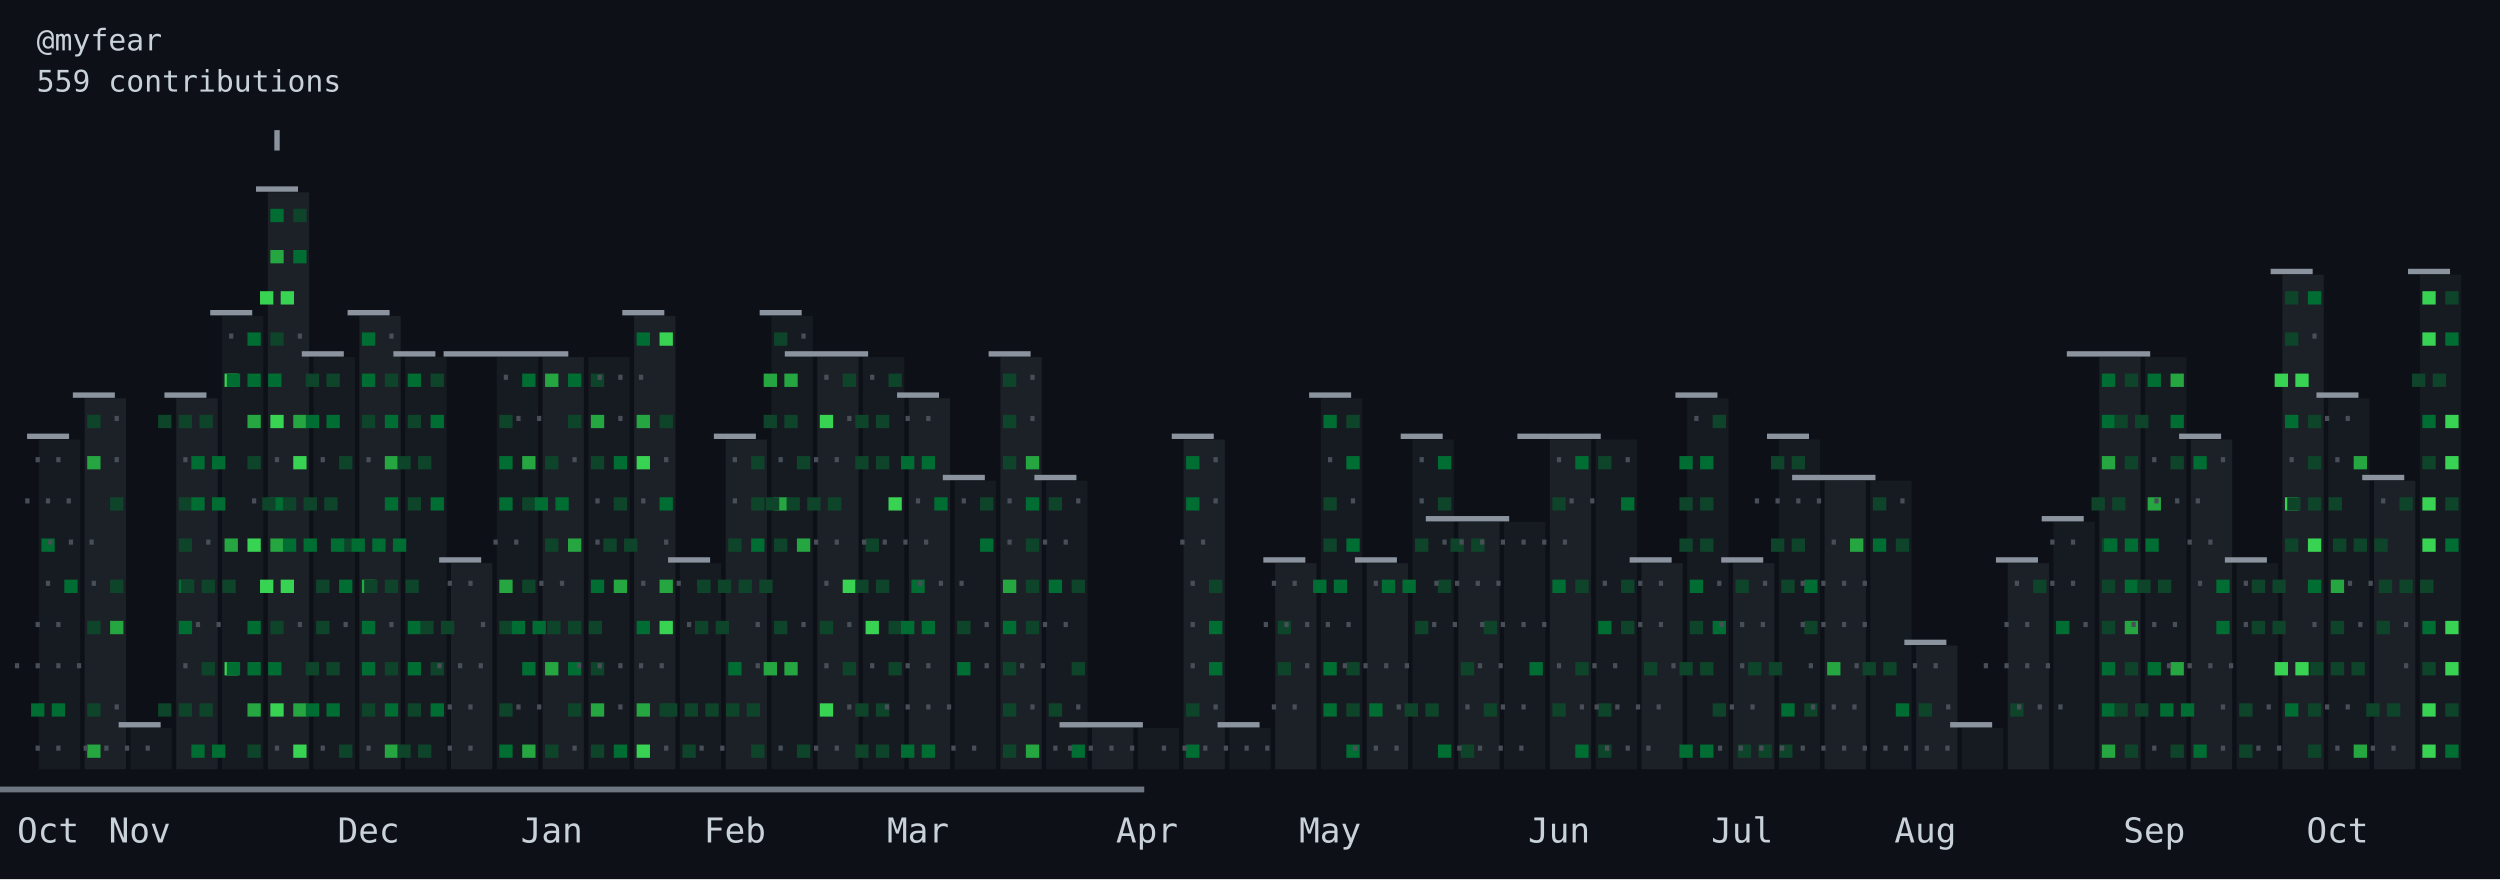
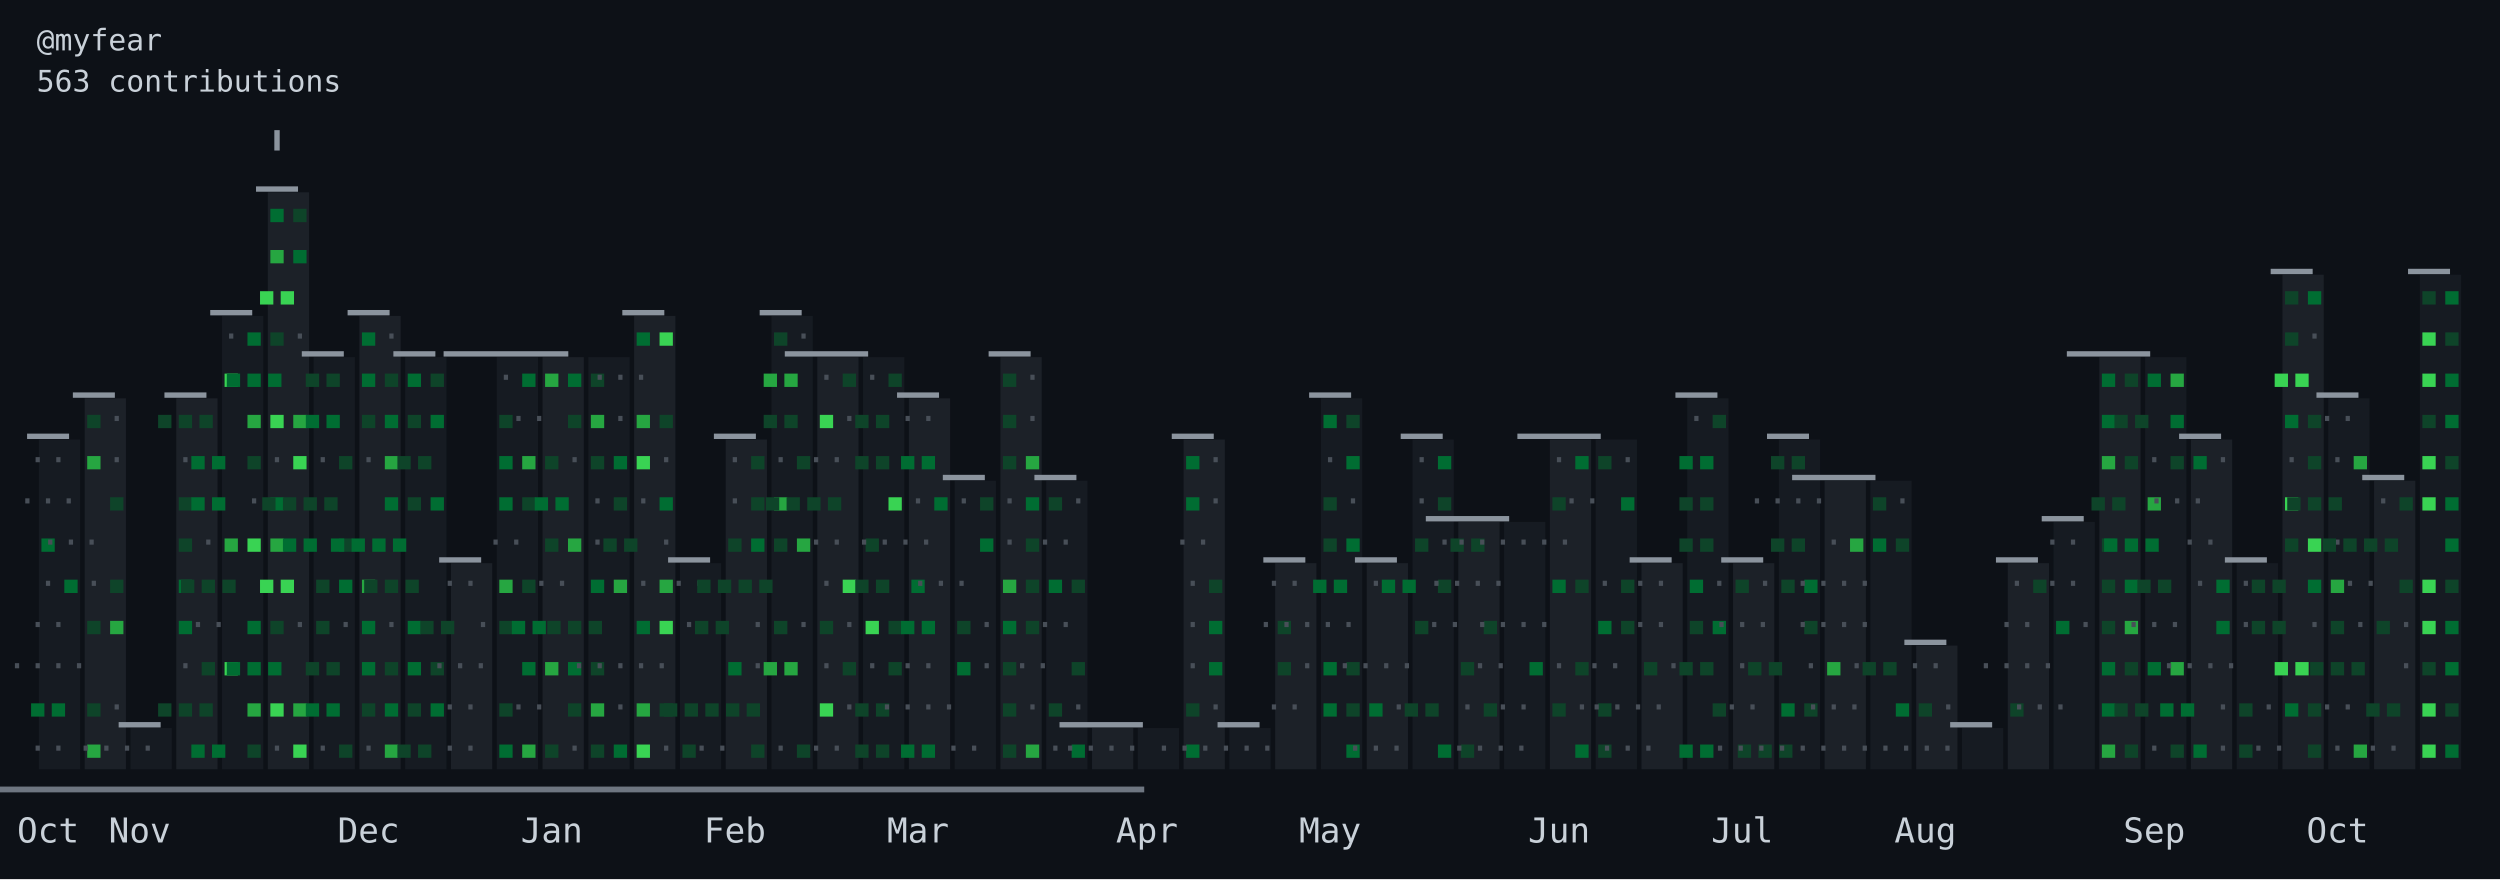
<svg xmlns="http://www.w3.org/2000/svg" width="1092" height="384" viewBox="0 0 1092 384" role="img" aria-labelledby="title desc">
  <rect width="100%" height="100%" fill="#0d1117" />
  <g font-family="ui-monospace, 'SF Mono', Menlo, Consolas, 'DejaVu Sans Mono', monospace" font-size="13" fill="#c9d1d9">
    <text x="16" y="22">@myfear</text>
-     <text x="16" y="40">559 contributions</text>
+     <text x="16" y="40">563 contributions</text>
  </g>
  <rect x="117" y="84" width="18" height="252" fill="#1c2128" />
  <rect x="997" y="120" width="18" height="216" fill="#1c2128" />
  <rect x="1057" y="120" width="18" height="216" fill="#161b22" />
  <rect x="97" y="138" width="18" height="198" fill="#161b22" />
  <rect x="157" y="138" width="18" height="198" fill="#1c2128" />
  <rect x="277" y="138" width="18" height="198" fill="#1c2128" />
  <rect x="337" y="138" width="18" height="198" fill="#161b22" />
  <rect x="137" y="156" width="18" height="180" fill="#161b22" />
  <rect x="177" y="156" width="18" height="180" fill="#161b22" />
  <rect x="217" y="156" width="18" height="180" fill="#161b22" />
  <rect x="237" y="156" width="18" height="180" fill="#1c2128" />
  <rect x="257" y="156" width="18" height="180" fill="#161b22" />
  <rect x="357" y="156" width="18" height="180" fill="#1c2128" />
  <rect x="377" y="156" width="18" height="180" fill="#161b22" />
  <rect x="437" y="156" width="18" height="180" fill="#1c2128" />
  <rect x="917" y="156" width="18" height="180" fill="#1c2128" />
  <rect x="937" y="156" width="18" height="180" fill="#161b22" />
  <rect x="37" y="174" width="18" height="162" fill="#1c2128" />
  <rect x="77" y="174" width="18" height="162" fill="#1c2128" />
  <rect x="397" y="174" width="18" height="162" fill="#1c2128" />
  <rect x="577" y="174" width="18" height="162" fill="#161b22" />
  <rect x="737" y="174" width="18" height="162" fill="#161b22" />
  <rect x="1017" y="174" width="18" height="162" fill="#161b22" />
  <rect x="17" y="192" width="18" height="144" fill="#161b22" />
  <rect x="317" y="192" width="18" height="144" fill="#1c2128" />
  <rect x="517" y="192" width="18" height="144" fill="#1c2128" />
  <rect x="617" y="192" width="18" height="144" fill="#161b22" />
  <rect x="677" y="192" width="18" height="144" fill="#1c2128" />
  <rect x="697" y="192" width="18" height="144" fill="#161b22" />
  <rect x="777" y="192" width="18" height="144" fill="#161b22" />
  <rect x="957" y="192" width="18" height="144" fill="#1c2128" />
  <rect x="417" y="210" width="18" height="126" fill="#161b22" />
  <rect x="457" y="210" width="18" height="126" fill="#161b22" />
  <rect x="797" y="210" width="18" height="126" fill="#1c2128" />
  <rect x="817" y="210" width="18" height="126" fill="#161b22" />
  <rect x="1037" y="210" width="18" height="126" fill="#1c2128" />
  <rect x="637" y="228" width="18" height="108" fill="#1c2128" />
  <rect x="657" y="228" width="18" height="108" fill="#161b22" />
  <rect x="897" y="228" width="18" height="108" fill="#161b22" />
  <rect x="197" y="246" width="18" height="90" fill="#1c2128" />
  <rect x="297" y="246" width="18" height="90" fill="#161b22" />
  <rect x="557" y="246" width="18" height="90" fill="#1c2128" />
  <rect x="597" y="246" width="18" height="90" fill="#1c2128" />
  <rect x="717" y="246" width="18" height="90" fill="#1c2128" />
  <rect x="757" y="246" width="18" height="90" fill="#1c2128" />
  <rect x="877" y="246" width="18" height="90" fill="#1c2128" />
  <rect x="977" y="246" width="18" height="90" fill="#161b22" />
  <rect x="837" y="282" width="18" height="54" fill="#1c2128" />
  <rect x="57" y="318" width="18" height="18" fill="#161b22" />
  <rect x="477" y="318" width="18" height="18" fill="#1c2128" />
  <rect x="497" y="318" width="18" height="18" fill="#161b22" />
  <rect x="537" y="318" width="18" height="18" fill="#161b22" />
  <rect x="857" y="318" width="18" height="18" fill="#161b22" />
  <g font-family="ui-monospace, 'SF Mono', Menlo, Consolas, 'DejaVu Sans Mono', monospace" font-size="15" text-anchor="middle">
    <text x="121" y="62" fill="#8b949e">╻</text>
    <text x="121 131" y="80" fill="#8b949e">▁▁</text>
    <text x="121" y="98" fill="#006d32">▪</text>
    <text x="131" y="98" fill="#0e4429">▪</text>
    <text x="121" y="116" fill="#26a641">▪</text>
    <text x="131" y="116" fill="#006d32">▪</text>
    <text x="1001 1011" y="116" fill="#8b949e">▁▁</text>
    <text x="1061 1071" y="116" fill="#8b949e">▁▁</text>
    <text x="101 111" y="134" fill="#8b949e">▁▁</text>
    <text x="121 131" y="134" fill="#39d353">▪▪</text>
    <text x="161 171" y="134" fill="#8b949e">▁▁</text>
    <text x="281 291" y="134" fill="#8b949e">▁▁</text>
    <text x="341 351" y="134" fill="#8b949e">▁▁</text>
    <text x="1001" y="134" fill="#0e4429">▪</text>
    <text x="1011" y="134" fill="#006d32">▪</text>
-     <text x="1061" y="134" fill="#39d353">▪</text>
-     <text x="1071" y="134" fill="#0e4429">▪</text>
+     <text x="1061" y="134" fill="#0e4429">▪</text>
+     <text x="1071" y="134" fill="#006d32">▪</text>
    <text x="101" y="152" fill="#484f58">·</text>
    <text x="111" y="152" fill="#006d32">▪</text>
    <text x="121" y="152" fill="#0e4429">▪</text>
    <text x="131" y="152" fill="#484f58">·</text>
    <text x="141 151" y="152" fill="#8b949e">▁▁</text>
    <text x="161" y="152" fill="#006d32">▪</text>
    <text x="171" y="152" fill="#484f58">·</text>
    <text x="181 191" y="152" fill="#8b949e">▁▁</text>
    <text x="221 231 241 251 261 271" y="152" fill="#8b949e">▁▁▁▁▁▁</text>
    <text x="281" y="152" fill="#006d32">▪</text>
    <text x="291" y="152" fill="#39d353">▪</text>
    <text x="341" y="152" fill="#0e4429">▪</text>
    <text x="351" y="152" fill="#484f58">·</text>
    <text x="361 371 381 391" y="152" fill="#8b949e">▁▁▁▁</text>
    <text x="441 451" y="152" fill="#8b949e">▁▁</text>
    <text x="921 931 941 951" y="152" fill="#8b949e">▁▁▁▁</text>
    <text x="1001" y="152" fill="#0e4429">▪</text>
    <text x="1011" y="152" fill="#484f58">·</text>
    <text x="1061" y="152" fill="#39d353">▪</text>
-     <text x="1071" y="152" fill="#006d32">▪</text>
+     <text x="1071" y="152" fill="#0e4429">▪</text>
    <text x="41 51" y="170" fill="#8b949e">▁▁</text>
    <text x="81 91" y="170" fill="#8b949e">▁▁</text>
    <text x="101" y="170" fill="#39d353">▪</text>
    <text x="111 121 131" y="170" fill="#006d32">▪▪▪</text>
    <text x="141 151" y="170" fill="#0e4429">▪▪</text>
    <text x="161" y="170" fill="#006d32">▪</text>
    <text x="171" y="170" fill="#0e4429">▪</text>
    <text x="181" y="170" fill="#006d32">▪</text>
    <text x="191" y="170" fill="#0e4429">▪</text>
    <text x="221" y="170" fill="#484f58">·</text>
    <text x="231" y="170" fill="#006d32">▪</text>
    <text x="241" y="170" fill="#26a641">▪</text>
    <text x="251" y="170" fill="#006d32">▪</text>
    <text x="261" y="170" fill="#0e4429">▪</text>
    <text x="271 281 291" y="170" fill="#484f58">···</text>
    <text x="341 351" y="170" fill="#26a641">▪▪</text>
    <text x="361" y="170" fill="#484f58">·</text>
    <text x="371" y="170" fill="#0e4429">▪</text>
    <text x="381" y="170" fill="#484f58">·</text>
    <text x="391" y="170" fill="#0e4429">▪</text>
    <text x="401 411" y="170" fill="#8b949e">▁▁</text>
    <text x="441" y="170" fill="#0e4429">▪</text>
    <text x="451" y="170" fill="#484f58">·</text>
    <text x="581 591" y="170" fill="#8b949e">▁▁</text>
    <text x="741 751" y="170" fill="#8b949e">▁▁</text>
    <text x="921" y="170" fill="#006d32">▪</text>
    <text x="931" y="170" fill="#0e4429">▪</text>
    <text x="941" y="170" fill="#006d32">▪</text>
    <text x="951" y="170" fill="#26a641">▪</text>
    <text x="1001 1011" y="170" fill="#39d353">▪▪</text>
    <text x="1021 1031" y="170" fill="#8b949e">▁▁</text>
-     <text x="1061 1071" y="170" fill="#0e4429">▪▪</text>
+     <text x="1061" y="170" fill="#39d353">▪</text>
+     <text x="1071" y="170" fill="#006d32">▪</text>
    <text x="21 31" y="188" fill="#8b949e">▁▁</text>
    <text x="41" y="188" fill="#0e4429">▪</text>
    <text x="51" y="188" fill="#484f58">·</text>
    <text x="81 91 101" y="188" fill="#0e4429">▪▪▪</text>
    <text x="111" y="188" fill="#26a641">▪</text>
    <text x="121" y="188" fill="#39d353">▪</text>
    <text x="131" y="188" fill="#26a641">▪</text>
    <text x="141 151" y="188" fill="#006d32">▪▪</text>
    <text x="161" y="188" fill="#0e4429">▪</text>
    <text x="171" y="188" fill="#006d32">▪</text>
    <text x="181" y="188" fill="#0e4429">▪</text>
    <text x="191" y="188" fill="#006d32">▪</text>
    <text x="221" y="188" fill="#0e4429">▪</text>
    <text x="231 241" y="188" fill="#484f58">··</text>
    <text x="251" y="188" fill="#0e4429">▪</text>
    <text x="261" y="188" fill="#26a641">▪</text>
    <text x="271" y="188" fill="#484f58">·</text>
    <text x="281" y="188" fill="#26a641">▪</text>
    <text x="291" y="188" fill="#0e4429">▪</text>
    <text x="321 331" y="188" fill="#8b949e">▁▁</text>
    <text x="341 351" y="188" fill="#0e4429">▪▪</text>
    <text x="361" y="188" fill="#39d353">▪</text>
    <text x="371" y="188" fill="#484f58">·</text>
    <text x="381 391" y="188" fill="#0e4429">▪▪</text>
    <text x="401 411" y="188" fill="#484f58">··</text>
    <text x="441" y="188" fill="#0e4429">▪</text>
    <text x="451" y="188" fill="#484f58">·</text>
    <text x="521 531" y="188" fill="#8b949e">▁▁</text>
    <text x="581" y="188" fill="#006d32">▪</text>
    <text x="591" y="188" fill="#0e4429">▪</text>
    <text x="621 631" y="188" fill="#8b949e">▁▁</text>
    <text x="681 691 701 711" y="188" fill="#8b949e">▁▁▁▁</text>
    <text x="741" y="188" fill="#484f58">·</text>
    <text x="751" y="188" fill="#0e4429">▪</text>
    <text x="781 791" y="188" fill="#8b949e">▁▁</text>
    <text x="921" y="188" fill="#006d32">▪</text>
    <text x="931 941" y="188" fill="#0e4429">▪▪</text>
    <text x="951" y="188" fill="#006d32">▪</text>
    <text x="961 971" y="188" fill="#8b949e">▁▁</text>
    <text x="1001" y="188" fill="#006d32">▪</text>
    <text x="1011" y="188" fill="#0e4429">▪</text>
    <text x="1021 1031" y="188" fill="#484f58">··</text>
-     <text x="1061" y="188" fill="#006d32">▪</text>
-     <text x="1071" y="188" fill="#39d353">▪</text>
+     <text x="1061" y="188" fill="#0e4429">▪</text>
+     <text x="1071" y="188" fill="#006d32">▪</text>
    <text x="21 31" y="206" fill="#484f58">··</text>
    <text x="41" y="206" fill="#26a641">▪</text>
    <text x="51" y="206" fill="#484f58">·</text>
    <text x="81" y="206" fill="#484f58">·</text>
    <text x="91 101" y="206" fill="#006d32">▪▪</text>
    <text x="111" y="206" fill="#0e4429">▪</text>
    <text x="121" y="206" fill="#484f58">·</text>
    <text x="131" y="206" fill="#39d353">▪</text>
    <text x="141" y="206" fill="#484f58">·</text>
    <text x="151" y="206" fill="#0e4429">▪</text>
    <text x="161" y="206" fill="#484f58">·</text>
    <text x="171" y="206" fill="#26a641">▪</text>
    <text x="181 191" y="206" fill="#0e4429">▪▪</text>
    <text x="221" y="206" fill="#006d32">▪</text>
    <text x="231" y="206" fill="#26a641">▪</text>
    <text x="241" y="206" fill="#0e4429">▪</text>
    <text x="251" y="206" fill="#484f58">·</text>
    <text x="261" y="206" fill="#0e4429">▪</text>
    <text x="271" y="206" fill="#006d32">▪</text>
    <text x="281" y="206" fill="#39d353">▪</text>
    <text x="291" y="206" fill="#484f58">·</text>
    <text x="321" y="206" fill="#484f58">·</text>
    <text x="331" y="206" fill="#0e4429">▪</text>
    <text x="341" y="206" fill="#484f58">·</text>
    <text x="351" y="206" fill="#0e4429">▪</text>
    <text x="361 371" y="206" fill="#484f58">··</text>
    <text x="381 391" y="206" fill="#0e4429">▪▪</text>
    <text x="401 411" y="206" fill="#006d32">▪▪</text>
    <text x="421 431" y="206" fill="#8b949e">▁▁</text>
    <text x="441" y="206" fill="#0e4429">▪</text>
    <text x="451" y="206" fill="#26a641">▪</text>
    <text x="461 471" y="206" fill="#8b949e">▁▁</text>
    <text x="521" y="206" fill="#006d32">▪</text>
    <text x="531" y="206" fill="#484f58">·</text>
    <text x="581" y="206" fill="#484f58">·</text>
    <text x="591" y="206" fill="#006d32">▪</text>
    <text x="621" y="206" fill="#484f58">·</text>
    <text x="631" y="206" fill="#006d32">▪</text>
    <text x="681" y="206" fill="#484f58">·</text>
    <text x="691" y="206" fill="#006d32">▪</text>
    <text x="701" y="206" fill="#0e4429">▪</text>
    <text x="711" y="206" fill="#484f58">·</text>
    <text x="741 751" y="206" fill="#006d32">▪▪</text>
    <text x="781 791" y="206" fill="#0e4429">▪▪</text>
    <text x="801 811 821 831" y="206" fill="#8b949e">▁▁▁▁</text>
    <text x="921" y="206" fill="#26a641">▪</text>
    <text x="931" y="206" fill="#0e4429">▪</text>
    <text x="941" y="206" fill="#484f58">·</text>
    <text x="951" y="206" fill="#0e4429">▪</text>
    <text x="961" y="206" fill="#006d32">▪</text>
    <text x="971" y="206" fill="#484f58">·</text>
    <text x="1001" y="206" fill="#484f58">·</text>
    <text x="1011" y="206" fill="#0e4429">▪</text>
    <text x="1021" y="206" fill="#484f58">·</text>
    <text x="1031" y="206" fill="#26a641">▪</text>
    <text x="1041 1051" y="206" fill="#8b949e">▁▁</text>
-     <text x="1061" y="206" fill="#0e4429">▪</text>
-     <text x="1071" y="206" fill="#39d353">▪</text>
+     <text x="1061" y="206" fill="#39d353">▪</text>
+     <text x="1071" y="206" fill="#0e4429">▪</text>
    <text x="21 31 41" y="224" fill="#484f58">···</text>
    <text x="51" y="224" fill="#0e4429">▪</text>
    <text x="81" y="224" fill="#0e4429">▪</text>
    <text x="91 101" y="224" fill="#006d32">▪▪</text>
    <text x="111" y="224" fill="#484f58">·</text>
    <text x="121" y="224" fill="#006d32">▪</text>
    <text x="131 141 151 161" y="224" fill="#0e4429">▪▪▪▪</text>
    <text x="171" y="224" fill="#006d32">▪</text>
    <text x="181" y="224" fill="#0e4429">▪</text>
    <text x="191" y="224" fill="#006d32">▪</text>
    <text x="221" y="224" fill="#006d32">▪</text>
    <text x="231" y="224" fill="#0e4429">▪</text>
    <text x="241 251" y="224" fill="#006d32">▪▪</text>
    <text x="261" y="224" fill="#484f58">·</text>
    <text x="271" y="224" fill="#0e4429">▪</text>
    <text x="281" y="224" fill="#484f58">·</text>
    <text x="291" y="224" fill="#006d32">▪</text>
    <text x="321" y="224" fill="#484f58">·</text>
    <text x="331" y="224" fill="#0e4429">▪</text>
    <text x="341" y="224" fill="#26a641">▪</text>
    <text x="351 361 371 381" y="224" fill="#0e4429">▪▪▪▪</text>
    <text x="391" y="224" fill="#39d353">▪</text>
    <text x="401" y="224" fill="#484f58">·</text>
    <text x="411" y="224" fill="#006d32">▪</text>
    <text x="421" y="224" fill="#484f58">·</text>
    <text x="431" y="224" fill="#0e4429">▪</text>
    <text x="441" y="224" fill="#484f58">·</text>
    <text x="451" y="224" fill="#006d32">▪</text>
    <text x="461" y="224" fill="#0e4429">▪</text>
    <text x="471" y="224" fill="#484f58">·</text>
    <text x="521" y="224" fill="#006d32">▪</text>
    <text x="531" y="224" fill="#484f58">·</text>
    <text x="581" y="224" fill="#0e4429">▪</text>
    <text x="591" y="224" fill="#484f58">·</text>
    <text x="621" y="224" fill="#484f58">·</text>
    <text x="631" y="224" fill="#0e4429">▪</text>
    <text x="641 651 661 671" y="224" fill="#8b949e">▁▁▁▁</text>
    <text x="681" y="224" fill="#0e4429">▪</text>
    <text x="691 701" y="224" fill="#484f58">··</text>
    <text x="711" y="224" fill="#006d32">▪</text>
    <text x="741 751" y="224" fill="#0e4429">▪▪</text>
    <text x="781 791 801 811" y="224" fill="#484f58">····</text>
    <text x="821" y="224" fill="#0e4429">▪</text>
    <text x="831" y="224" fill="#484f58">·</text>
    <text x="901 911" y="224" fill="#8b949e">▁▁</text>
    <text x="921 931" y="224" fill="#0e4429">▪▪</text>
    <text x="941" y="224" fill="#26a641">▪</text>
    <text x="951 961 971" y="224" fill="#484f58">···</text>
    <text x="1001" y="224" fill="#39d353">▪</text>
    <text x="1011 1021 1031" y="224" fill="#0e4429">▪▪▪</text>
    <text x="1041" y="224" fill="#484f58">·</text>
    <text x="1051" y="224" fill="#0e4429">▪</text>
    <text x="1061" y="224" fill="#39d353">▪</text>
-     <text x="1071" y="224" fill="#0e4429">▪</text>
+     <text x="1071" y="224" fill="#006d32">▪</text>
    <text x="21" y="242" fill="#006d32">▪</text>
    <text x="31 41 51" y="242" fill="#484f58">···</text>
    <text x="81" y="242" fill="#0e4429">▪</text>
    <text x="91" y="242" fill="#484f58">·</text>
    <text x="101" y="242" fill="#26a641">▪</text>
    <text x="111" y="242" fill="#39d353">▪</text>
    <text x="121" y="242" fill="#26a641">▪</text>
    <text x="131 141" y="242" fill="#006d32">▪▪</text>
    <text x="151" y="242" fill="#0e4429">▪</text>
    <text x="161 171 181 191" y="242" fill="#006d32">▪▪▪▪</text>
    <text x="201 211" y="242" fill="#8b949e">▁▁</text>
    <text x="221 231" y="242" fill="#484f58">··</text>
    <text x="241" y="242" fill="#0e4429">▪</text>
    <text x="251" y="242" fill="#26a641">▪</text>
    <text x="261" y="242" fill="#484f58">·</text>
    <text x="271 281" y="242" fill="#0e4429">▪▪</text>
    <text x="291" y="242" fill="#484f58">·</text>
    <text x="301 311" y="242" fill="#8b949e">▁▁</text>
    <text x="321" y="242" fill="#0e4429">▪</text>
    <text x="331" y="242" fill="#006d32">▪</text>
    <text x="341" y="242" fill="#0e4429">▪</text>
    <text x="351" y="242" fill="#26a641">▪</text>
    <text x="361 371" y="242" fill="#484f58">··</text>
    <text x="381" y="242" fill="#0e4429">▪</text>
    <text x="391 401 411 421" y="242" fill="#484f58">····</text>
    <text x="431" y="242" fill="#006d32">▪</text>
    <text x="441" y="242" fill="#484f58">·</text>
    <text x="451" y="242" fill="#0e4429">▪</text>
    <text x="461 471" y="242" fill="#484f58">··</text>
    <text x="521 531" y="242" fill="#484f58">··</text>
    <text x="561 571" y="242" fill="#8b949e">▁▁</text>
    <text x="581" y="242" fill="#0e4429">▪</text>
    <text x="591" y="242" fill="#006d32">▪</text>
    <text x="601 611" y="242" fill="#8b949e">▁▁</text>
    <text x="621" y="242" fill="#0e4429">▪</text>
    <text x="631" y="242" fill="#484f58">·</text>
    <text x="641 651" y="242" fill="#0e4429">▪▪</text>
    <text x="661 671 681 691 701 711" y="242" fill="#484f58">······</text>
    <text x="721 731" y="242" fill="#8b949e">▁▁</text>
    <text x="741 751" y="242" fill="#0e4429">▪▪</text>
    <text x="761 771" y="242" fill="#8b949e">▁▁</text>
    <text x="781 791" y="242" fill="#0e4429">▪▪</text>
    <text x="801" y="242" fill="#484f58">·</text>
    <text x="811" y="242" fill="#26a641">▪</text>
    <text x="821" y="242" fill="#006d32">▪</text>
    <text x="831" y="242" fill="#0e4429">▪</text>
    <text x="881 891" y="242" fill="#8b949e">▁▁</text>
    <text x="901 911" y="242" fill="#484f58">··</text>
    <text x="921" y="242" fill="#0e4429">▪</text>
    <text x="931 941 951" y="242" fill="#006d32">▪▪▪</text>
    <text x="961 971" y="242" fill="#484f58">··</text>
    <text x="981 991" y="242" fill="#8b949e">▁▁</text>
    <text x="1001" y="242" fill="#0e4429">▪</text>
    <text x="1011" y="242" fill="#39d353">▪</text>
    <text x="1021" y="242" fill="#484f58">·</text>
-     <text x="1031 1041 1051" y="242" fill="#0e4429">▪▪▪</text>
-     <text x="1061" y="242" fill="#39d353">▪</text>
+     <text x="1031 1041 1051 1061" y="242" fill="#0e4429">▪▪▪▪</text>
    <text x="1071" y="242" fill="#006d32">▪</text>
    <text x="21" y="260" fill="#484f58">·</text>
    <text x="31" y="260" fill="#006d32">▪</text>
    <text x="41" y="260" fill="#484f58">·</text>
    <text x="51" y="260" fill="#0e4429">▪</text>
    <text x="81" y="260" fill="#006d32">▪</text>
    <text x="91 101 111" y="260" fill="#0e4429">▪▪▪</text>
    <text x="121 131" y="260" fill="#39d353">▪▪</text>
    <text x="141" y="260" fill="#0e4429">▪</text>
    <text x="151" y="260" fill="#006d32">▪</text>
    <text x="161" y="260" fill="#26a641">▪</text>
    <text x="171 181 191" y="260" fill="#0e4429">▪▪▪</text>
    <text x="201 211" y="260" fill="#484f58">··</text>
    <text x="221" y="260" fill="#26a641">▪</text>
    <text x="231" y="260" fill="#0e4429">▪</text>
    <text x="241 251" y="260" fill="#484f58">··</text>
    <text x="261" y="260" fill="#006d32">▪</text>
    <text x="271" y="260" fill="#26a641">▪</text>
    <text x="281" y="260" fill="#484f58">·</text>
    <text x="291" y="260" fill="#26a641">▪</text>
    <text x="301 311" y="260" fill="#484f58">··</text>
    <text x="321 331 341 351" y="260" fill="#0e4429">▪▪▪▪</text>
    <text x="361" y="260" fill="#484f58">·</text>
    <text x="371" y="260" fill="#39d353">▪</text>
    <text x="381 391" y="260" fill="#0e4429">▪▪</text>
    <text x="401" y="260" fill="#006d32">▪</text>
    <text x="411 421 431" y="260" fill="#484f58">···</text>
    <text x="441" y="260" fill="#26a641">▪</text>
    <text x="451" y="260" fill="#0e4429">▪</text>
    <text x="461" y="260" fill="#006d32">▪</text>
    <text x="471" y="260" fill="#0e4429">▪</text>
    <text x="521" y="260" fill="#484f58">·</text>
    <text x="531" y="260" fill="#0e4429">▪</text>
    <text x="561 571" y="260" fill="#484f58">··</text>
    <text x="581 591" y="260" fill="#006d32">▪▪</text>
    <text x="601" y="260" fill="#484f58">·</text>
    <text x="611 621" y="260" fill="#006d32">▪▪</text>
    <text x="631" y="260" fill="#0e4429">▪</text>
    <text x="641 651 661 671" y="260" fill="#484f58">····</text>
    <text x="681" y="260" fill="#006d32">▪</text>
    <text x="691" y="260" fill="#0e4429">▪</text>
    <text x="701" y="260" fill="#484f58">·</text>
    <text x="711" y="260" fill="#0e4429">▪</text>
    <text x="721 731" y="260" fill="#484f58">··</text>
    <text x="741" y="260" fill="#006d32">▪</text>
    <text x="751" y="260" fill="#484f58">·</text>
    <text x="761" y="260" fill="#0e4429">▪</text>
    <text x="771" y="260" fill="#484f58">·</text>
    <text x="781" y="260" fill="#0e4429">▪</text>
    <text x="791" y="260" fill="#006d32">▪</text>
    <text x="801 811 821 831" y="260" fill="#484f58">····</text>
    <text x="881" y="260" fill="#484f58">·</text>
    <text x="891" y="260" fill="#0e4429">▪</text>
    <text x="901 911" y="260" fill="#484f58">··</text>
    <text x="921" y="260" fill="#0e4429">▪</text>
    <text x="931" y="260" fill="#006d32">▪</text>
    <text x="941 951" y="260" fill="#0e4429">▪▪</text>
    <text x="961" y="260" fill="#484f58">·</text>
    <text x="971" y="260" fill="#006d32">▪</text>
    <text x="981" y="260" fill="#484f58">·</text>
    <text x="991 1001" y="260" fill="#0e4429">▪▪</text>
    <text x="1011" y="260" fill="#006d32">▪</text>
    <text x="1021" y="260" fill="#26a641">▪</text>
    <text x="1031 1041" y="260" fill="#484f58">··</text>
-     <text x="1051 1061 1071" y="260" fill="#0e4429">▪▪▪</text>
+     <text x="1051" y="260" fill="#0e4429">▪</text>
+     <text x="1061" y="260" fill="#39d353">▪</text>
+     <text x="1071" y="260" fill="#0e4429">▪</text>
    <text x="21 31" y="278" fill="#484f58">··</text>
    <text x="41" y="278" fill="#0e4429">▪</text>
    <text x="51" y="278" fill="#26a641">▪</text>
    <text x="81" y="278" fill="#006d32">▪</text>
    <text x="91 101" y="278" fill="#484f58">··</text>
    <text x="111" y="278" fill="#006d32">▪</text>
    <text x="121" y="278" fill="#0e4429">▪</text>
    <text x="131" y="278" fill="#484f58">·</text>
    <text x="141" y="278" fill="#0e4429">▪</text>
    <text x="151" y="278" fill="#484f58">·</text>
    <text x="161" y="278" fill="#006d32">▪</text>
    <text x="171" y="278" fill="#484f58">·</text>
    <text x="181" y="278" fill="#006d32">▪</text>
    <text x="191 201" y="278" fill="#0e4429">▪▪</text>
    <text x="211" y="278" fill="#484f58">·</text>
    <text x="221" y="278" fill="#0e4429">▪</text>
    <text x="231 241" y="278" fill="#006d32">▪▪</text>
    <text x="251 261 271" y="278" fill="#0e4429">▪▪▪</text>
    <text x="281" y="278" fill="#006d32">▪</text>
    <text x="291" y="278" fill="#39d353">▪</text>
    <text x="301" y="278" fill="#484f58">·</text>
    <text x="311 321" y="278" fill="#0e4429">▪▪</text>
    <text x="331" y="278" fill="#484f58">·</text>
    <text x="341" y="278" fill="#0e4429">▪</text>
    <text x="351" y="278" fill="#484f58">·</text>
    <text x="361" y="278" fill="#0e4429">▪</text>
    <text x="371" y="278" fill="#484f58">·</text>
    <text x="381" y="278" fill="#39d353">▪</text>
    <text x="391" y="278" fill="#0e4429">▪</text>
    <text x="401 411" y="278" fill="#006d32">▪▪</text>
    <text x="421" y="278" fill="#0e4429">▪</text>
    <text x="431" y="278" fill="#484f58">·</text>
    <text x="441" y="278" fill="#006d32">▪</text>
    <text x="451" y="278" fill="#0e4429">▪</text>
    <text x="461 471" y="278" fill="#484f58">··</text>
    <text x="521" y="278" fill="#484f58">·</text>
    <text x="531" y="278" fill="#006d32">▪</text>
    <text x="561" y="278" fill="#0e4429">▪</text>
    <text x="571 581 591 601 611" y="278" fill="#484f58">·····</text>
    <text x="621" y="278" fill="#0e4429">▪</text>
    <text x="631 641" y="278" fill="#484f58">··</text>
    <text x="651" y="278" fill="#0e4429">▪</text>
    <text x="661 671 681 691" y="278" fill="#484f58">····</text>
    <text x="701" y="278" fill="#006d32">▪</text>
    <text x="711" y="278" fill="#0e4429">▪</text>
    <text x="721 731" y="278" fill="#484f58">··</text>
    <text x="741" y="278" fill="#0e4429">▪</text>
    <text x="751" y="278" fill="#006d32">▪</text>
    <text x="761 771 781" y="278" fill="#484f58">···</text>
    <text x="791" y="278" fill="#0e4429">▪</text>
    <text x="801 811 821 831" y="278" fill="#484f58">····</text>
    <text x="841 851" y="278" fill="#8b949e">▁▁</text>
    <text x="881 891" y="278" fill="#484f58">··</text>
    <text x="901" y="278" fill="#006d32">▪</text>
    <text x="911" y="278" fill="#484f58">·</text>
    <text x="921" y="278" fill="#0e4429">▪</text>
    <text x="931" y="278" fill="#26a641">▪</text>
    <text x="941 951 961" y="278" fill="#484f58">···</text>
    <text x="971" y="278" fill="#006d32">▪</text>
    <text x="981" y="278" fill="#484f58">·</text>
    <text x="991 1001" y="278" fill="#0e4429">▪▪</text>
    <text x="1011" y="278" fill="#484f58">·</text>
    <text x="1021" y="278" fill="#0e4429">▪</text>
    <text x="1031" y="278" fill="#484f58">·</text>
    <text x="1041" y="278" fill="#0e4429">▪</text>
    <text x="1051" y="278" fill="#484f58">·</text>
-     <text x="1061" y="278" fill="#006d32">▪</text>
-     <text x="1071" y="278" fill="#39d353">▪</text>
+     <text x="1061" y="278" fill="#39d353">▪</text>
+     <text x="1071" y="278" fill="#006d32">▪</text>
    <text x="21 31 41 51" y="296" fill="#484f58">····</text>
    <text x="81" y="296" fill="#484f58">·</text>
    <text x="91" y="296" fill="#0e4429">▪</text>
    <text x="101" y="296" fill="#39d353">▪</text>
    <text x="111 121 131" y="296" fill="#006d32">▪▪▪</text>
    <text x="141 151" y="296" fill="#0e4429">▪▪</text>
    <text x="161" y="296" fill="#006d32">▪</text>
    <text x="171" y="296" fill="#0e4429">▪</text>
    <text x="181" y="296" fill="#006d32">▪</text>
    <text x="191" y="296" fill="#0e4429">▪</text>
    <text x="201 211 221" y="296" fill="#484f58">···</text>
    <text x="231" y="296" fill="#006d32">▪</text>
    <text x="241" y="296" fill="#26a641">▪</text>
    <text x="251" y="296" fill="#006d32">▪</text>
    <text x="261" y="296" fill="#0e4429">▪</text>
    <text x="271 281 291 301 311" y="296" fill="#484f58">·····</text>
    <text x="321" y="296" fill="#006d32">▪</text>
    <text x="331" y="296" fill="#484f58">·</text>
    <text x="341 351" y="296" fill="#26a641">▪▪</text>
    <text x="361" y="296" fill="#484f58">·</text>
    <text x="371" y="296" fill="#0e4429">▪</text>
    <text x="381" y="296" fill="#484f58">·</text>
    <text x="391" y="296" fill="#0e4429">▪</text>
    <text x="401 411" y="296" fill="#484f58">··</text>
    <text x="421" y="296" fill="#006d32">▪</text>
    <text x="431" y="296" fill="#484f58">·</text>
    <text x="441" y="296" fill="#0e4429">▪</text>
    <text x="451 461" y="296" fill="#484f58">··</text>
    <text x="471" y="296" fill="#0e4429">▪</text>
    <text x="521" y="296" fill="#484f58">·</text>
    <text x="531" y="296" fill="#006d32">▪</text>
    <text x="561" y="296" fill="#0e4429">▪</text>
    <text x="571" y="296" fill="#484f58">·</text>
    <text x="581" y="296" fill="#006d32">▪</text>
    <text x="591" y="296" fill="#0e4429">▪</text>
    <text x="601 611 621 631" y="296" fill="#484f58">····</text>
    <text x="641" y="296" fill="#0e4429">▪</text>
    <text x="651 661" y="296" fill="#484f58">··</text>
    <text x="671" y="296" fill="#006d32">▪</text>
    <text x="681" y="296" fill="#484f58">·</text>
    <text x="691" y="296" fill="#0e4429">▪</text>
    <text x="701 711" y="296" fill="#484f58">··</text>
    <text x="721" y="296" fill="#0e4429">▪</text>
    <text x="731" y="296" fill="#484f58">·</text>
    <text x="741 751" y="296" fill="#0e4429">▪▪</text>
    <text x="761" y="296" fill="#484f58">·</text>
    <text x="771 781" y="296" fill="#0e4429">▪▪</text>
    <text x="791" y="296" fill="#484f58">·</text>
    <text x="801" y="296" fill="#26a641">▪</text>
    <text x="811" y="296" fill="#484f58">·</text>
    <text x="821 831" y="296" fill="#0e4429">▪▪</text>
    <text x="841 851" y="296" fill="#484f58">··</text>
    <text x="881 891 901 911" y="296" fill="#484f58">····</text>
    <text x="921" y="296" fill="#006d32">▪</text>
    <text x="931" y="296" fill="#0e4429">▪</text>
    <text x="941" y="296" fill="#006d32">▪</text>
    <text x="951" y="296" fill="#26a641">▪</text>
    <text x="961 971 981 991" y="296" fill="#484f58">····</text>
    <text x="1001 1011" y="296" fill="#39d353">▪▪</text>
    <text x="1021 1031 1041" y="296" fill="#0e4429">▪▪▪</text>
    <text x="1051" y="296" fill="#484f58">·</text>
    <text x="1061" y="296" fill="#0e4429">▪</text>
-     <text x="1071" y="296" fill="#39d353">▪</text>
+     <text x="1071" y="296" fill="#006d32">▪</text>
    <text x="21 31" y="314" fill="#006d32">▪▪</text>
    <text x="41" y="314" fill="#0e4429">▪</text>
    <text x="51" y="314" fill="#484f58">·</text>
    <text x="61 71" y="314" fill="#8b949e">▁▁</text>
    <text x="81 91 101" y="314" fill="#0e4429">▪▪▪</text>
    <text x="111" y="314" fill="#26a641">▪</text>
    <text x="121" y="314" fill="#39d353">▪</text>
    <text x="131" y="314" fill="#26a641">▪</text>
    <text x="141 151" y="314" fill="#006d32">▪▪</text>
    <text x="161" y="314" fill="#0e4429">▪</text>
    <text x="171" y="314" fill="#006d32">▪</text>
    <text x="181" y="314" fill="#0e4429">▪</text>
    <text x="191" y="314" fill="#006d32">▪</text>
    <text x="201 211" y="314" fill="#484f58">··</text>
    <text x="221" y="314" fill="#0e4429">▪</text>
    <text x="231 241" y="314" fill="#484f58">··</text>
    <text x="251" y="314" fill="#0e4429">▪</text>
    <text x="261" y="314" fill="#26a641">▪</text>
    <text x="271" y="314" fill="#484f58">·</text>
    <text x="281" y="314" fill="#26a641">▪</text>
    <text x="291" y="314" fill="#0e4429">▪</text>
    <text x="301" y="314" fill="#484f58">·</text>
    <text x="311 321 331 341 351" y="314" fill="#0e4429">▪▪▪▪▪</text>
    <text x="361" y="314" fill="#39d353">▪</text>
    <text x="371" y="314" fill="#484f58">·</text>
    <text x="381 391" y="314" fill="#0e4429">▪▪</text>
    <text x="401 411 421 431" y="314" fill="#484f58">····</text>
    <text x="441" y="314" fill="#0e4429">▪</text>
    <text x="451" y="314" fill="#484f58">·</text>
    <text x="461" y="314" fill="#0e4429">▪</text>
    <text x="471" y="314" fill="#484f58">·</text>
    <text x="481 491 501 511" y="314" fill="#8b949e">▁▁▁▁</text>
    <text x="521" y="314" fill="#0e4429">▪</text>
    <text x="531" y="314" fill="#484f58">·</text>
    <text x="541 551" y="314" fill="#8b949e">▁▁</text>
    <text x="561 571" y="314" fill="#484f58">··</text>
    <text x="581" y="314" fill="#006d32">▪</text>
    <text x="591" y="314" fill="#0e4429">▪</text>
    <text x="601" y="314" fill="#006d32">▪</text>
    <text x="611" y="314" fill="#484f58">·</text>
    <text x="621 631" y="314" fill="#0e4429">▪▪</text>
    <text x="641" y="314" fill="#484f58">·</text>
    <text x="651" y="314" fill="#0e4429">▪</text>
    <text x="661 671" y="314" fill="#484f58">··</text>
    <text x="681" y="314" fill="#0e4429">▪</text>
    <text x="691" y="314" fill="#484f58">·</text>
    <text x="701" y="314" fill="#0e4429">▪</text>
    <text x="711 721 731 741" y="314" fill="#484f58">····</text>
    <text x="751" y="314" fill="#0e4429">▪</text>
    <text x="761 771" y="314" fill="#484f58">··</text>
    <text x="781" y="314" fill="#006d32">▪</text>
    <text x="791" y="314" fill="#0e4429">▪</text>
    <text x="801 811 821" y="314" fill="#484f58">···</text>
    <text x="831" y="314" fill="#006d32">▪</text>
    <text x="841" y="314" fill="#0e4429">▪</text>
    <text x="851" y="314" fill="#484f58">·</text>
    <text x="861 871" y="314" fill="#8b949e">▁▁</text>
    <text x="881" y="314" fill="#0e4429">▪</text>
    <text x="891 901 911" y="314" fill="#484f58">···</text>
    <text x="921" y="314" fill="#006d32">▪</text>
    <text x="931 941" y="314" fill="#0e4429">▪▪</text>
    <text x="951 961" y="314" fill="#006d32">▪▪</text>
    <text x="971" y="314" fill="#484f58">·</text>
    <text x="981" y="314" fill="#0e4429">▪</text>
    <text x="991" y="314" fill="#484f58">·</text>
    <text x="1001" y="314" fill="#006d32">▪</text>
    <text x="1011" y="314" fill="#0e4429">▪</text>
    <text x="1021 1031" y="314" fill="#484f58">··</text>
    <text x="1041 1051" y="314" fill="#0e4429">▪▪</text>
    <text x="1061" y="314" fill="#39d353">▪</text>
    <text x="1071" y="314" fill="#0e4429">▪</text>
    <text x="21 31" y="332" fill="#484f58">··</text>
    <text x="41" y="332" fill="#26a641">▪</text>
    <text x="51 61 71 81" y="332" fill="#484f58">····</text>
    <text x="91 101" y="332" fill="#006d32">▪▪</text>
    <text x="111" y="332" fill="#0e4429">▪</text>
    <text x="121" y="332" fill="#484f58">·</text>
    <text x="131" y="332" fill="#39d353">▪</text>
    <text x="141" y="332" fill="#484f58">·</text>
    <text x="151" y="332" fill="#0e4429">▪</text>
    <text x="161" y="332" fill="#484f58">·</text>
    <text x="171" y="332" fill="#26a641">▪</text>
    <text x="181 191" y="332" fill="#0e4429">▪▪</text>
    <text x="201 211" y="332" fill="#484f58">··</text>
    <text x="221" y="332" fill="#006d32">▪</text>
    <text x="231" y="332" fill="#26a641">▪</text>
    <text x="241" y="332" fill="#0e4429">▪</text>
    <text x="251" y="332" fill="#484f58">·</text>
    <text x="261" y="332" fill="#0e4429">▪</text>
    <text x="271" y="332" fill="#006d32">▪</text>
    <text x="281" y="332" fill="#39d353">▪</text>
    <text x="291" y="332" fill="#484f58">·</text>
    <text x="301" y="332" fill="#0e4429">▪</text>
    <text x="311 321" y="332" fill="#484f58">··</text>
    <text x="331" y="332" fill="#0e4429">▪</text>
    <text x="341" y="332" fill="#484f58">·</text>
    <text x="351" y="332" fill="#0e4429">▪</text>
    <text x="361 371" y="332" fill="#484f58">··</text>
    <text x="381 391" y="332" fill="#0e4429">▪▪</text>
    <text x="401 411" y="332" fill="#006d32">▪▪</text>
    <text x="421 431" y="332" fill="#484f58">··</text>
    <text x="441" y="332" fill="#0e4429">▪</text>
    <text x="451" y="332" fill="#26a641">▪</text>
    <text x="461" y="332" fill="#484f58">·</text>
    <text x="471" y="332" fill="#006d32">▪</text>
    <text x="481 491 501 511" y="332" fill="#484f58">····</text>
    <text x="521" y="332" fill="#006d32">▪</text>
    <text x="531 541 551 561 571 581" y="332" fill="#484f58">······</text>
    <text x="591" y="332" fill="#006d32">▪</text>
    <text x="601 611 621" y="332" fill="#484f58">···</text>
    <text x="631" y="332" fill="#006d32">▪</text>
    <text x="641" y="332" fill="#0e4429">▪</text>
    <text x="651 661 671 681" y="332" fill="#484f58">····</text>
    <text x="691" y="332" fill="#006d32">▪</text>
    <text x="701" y="332" fill="#0e4429">▪</text>
    <text x="711 721 731" y="332" fill="#484f58">···</text>
    <text x="741 751" y="332" fill="#006d32">▪▪</text>
    <text x="761" y="332" fill="#484f58">·</text>
    <text x="771 781 791" y="332" fill="#0e4429">▪▪▪</text>
    <text x="801 811 821 831 841 851 861 871 881 891 901 911" y="332" fill="#484f58">············</text>
    <text x="921" y="332" fill="#26a641">▪</text>
    <text x="931" y="332" fill="#0e4429">▪</text>
    <text x="941" y="332" fill="#484f58">·</text>
    <text x="951" y="332" fill="#0e4429">▪</text>
    <text x="961" y="332" fill="#006d32">▪</text>
    <text x="971" y="332" fill="#484f58">·</text>
    <text x="981" y="332" fill="#0e4429">▪</text>
    <text x="991 1001" y="332" fill="#484f58">··</text>
    <text x="1011" y="332" fill="#0e4429">▪</text>
    <text x="1021" y="332" fill="#484f58">·</text>
    <text x="1031" y="332" fill="#26a641">▪</text>
    <text x="1041 1051" y="332" fill="#484f58">··</text>
    <text x="1061" y="332" fill="#39d353">▪</text>
    <text x="1071" y="332" fill="#006d32">▪</text>
    <text x="21 31 41 51 61 71 81 91 101 111 121 131 141 151 161 171 181 191 201 211 221 231 241 251 261 271 281 291 301 311 321 331 341 351 361 371 381 391 401 411 421 431 441 451 461 471 481 491 501 511 521 531 541 551 561 571 581 591 601 611 621 631 641 651 661 671 681 691 701 711 721 731 741 751 761 771 781 791 801 811 821 831 841 851 861 871 881 891 901 911 921 931 941 951 961 971 981 991 1001 1011 1021 1031 1041 1051 1061 1071" y="350" fill="#6e7681">━━━━━━━━━━━━━━━━━━━━━━━━━━━━━━━━━━━━━━━━━━━━━━━━━━━━━━━━━━━━━━━━━━━━━━━━━━━━━━━━━━━━━━━━━━━━━━━━━━━━━━━━━━</text>
    <text x="21 31 41" y="368" fill="#c9d1d9">Oct</text>
    <text x="61 71 81" y="368" fill="#c9d1d9">Nov</text>
    <text x="161 171 181" y="368" fill="#c9d1d9">Dec</text>
    <text x="241 251 261" y="368" fill="#c9d1d9">Jan</text>
    <text x="321 331 341" y="368" fill="#c9d1d9">Feb</text>
    <text x="401 411 421" y="368" fill="#c9d1d9">Mar</text>
    <text x="501 511 521" y="368" fill="#c9d1d9">Apr</text>
    <text x="581 591 601" y="368" fill="#c9d1d9">May</text>
    <text x="681 691 701" y="368" fill="#c9d1d9">Jun</text>
    <text x="761 771 781" y="368" fill="#c9d1d9">Jul</text>
    <text x="841 851 861" y="368" fill="#c9d1d9">Aug</text>
    <text x="941 951 961" y="368" fill="#c9d1d9">Sep</text>
    <text x="1021 1031 1041" y="368" fill="#c9d1d9">Oct</text>
  </g>
</svg>
